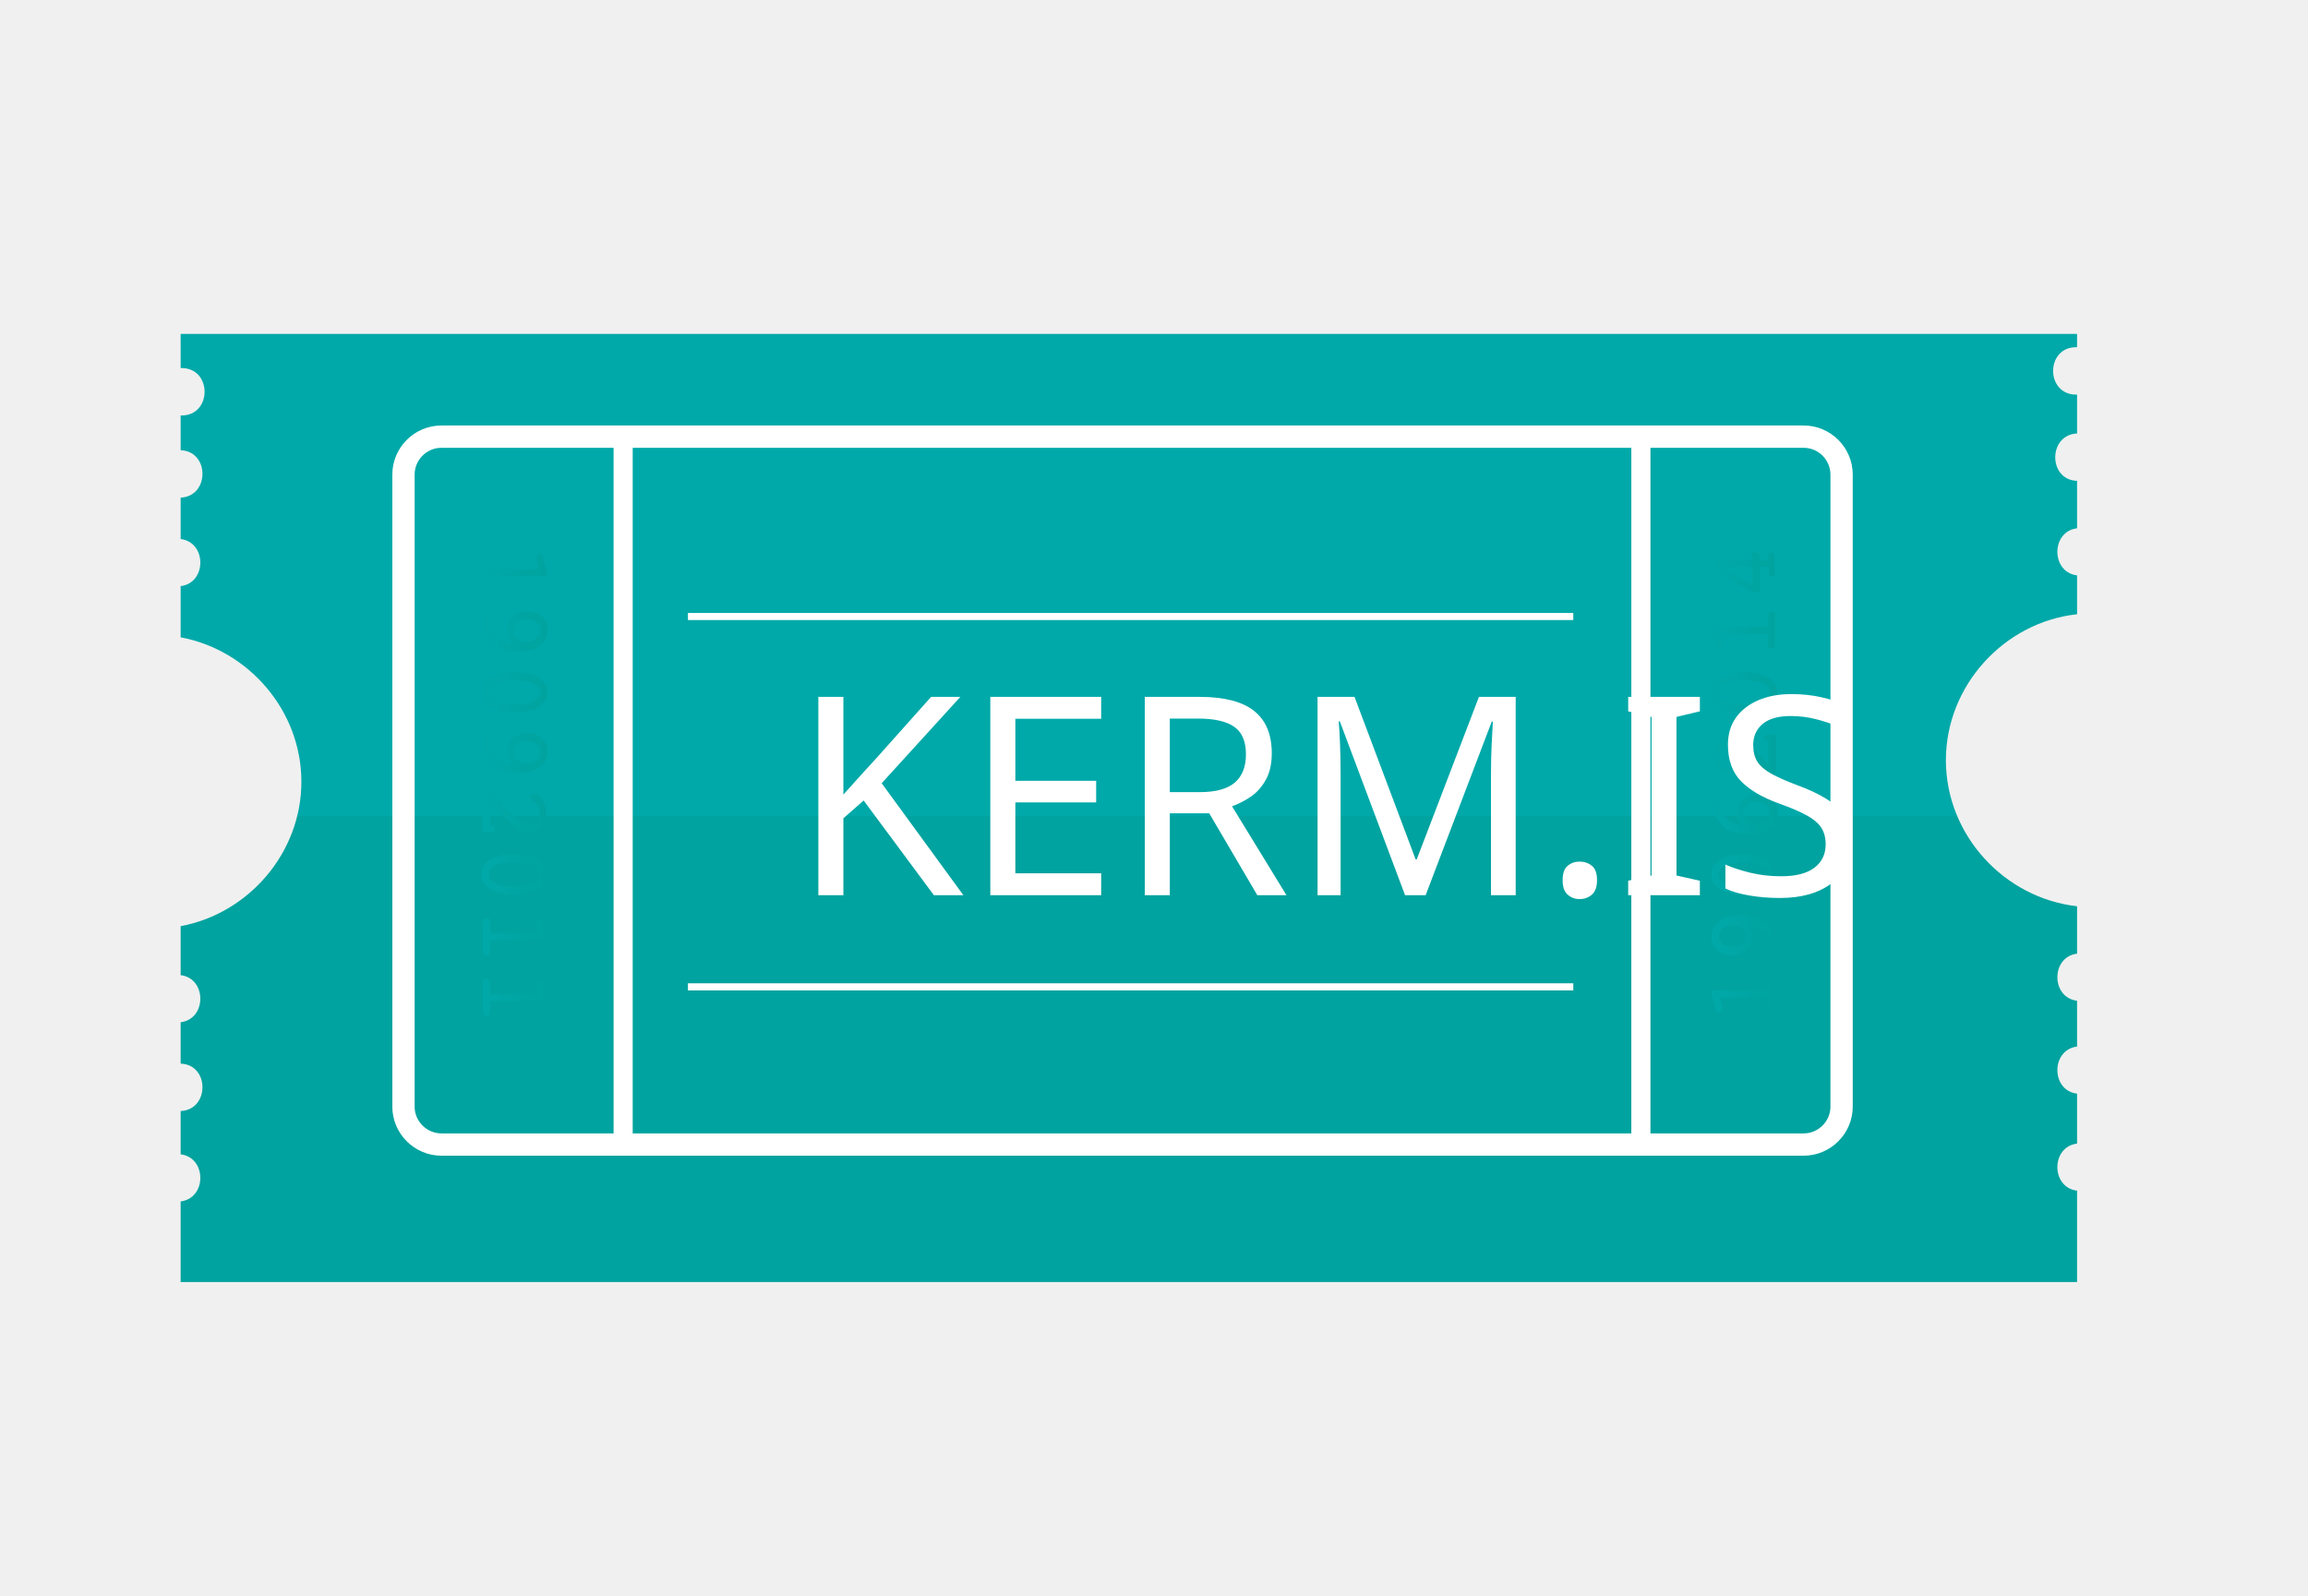
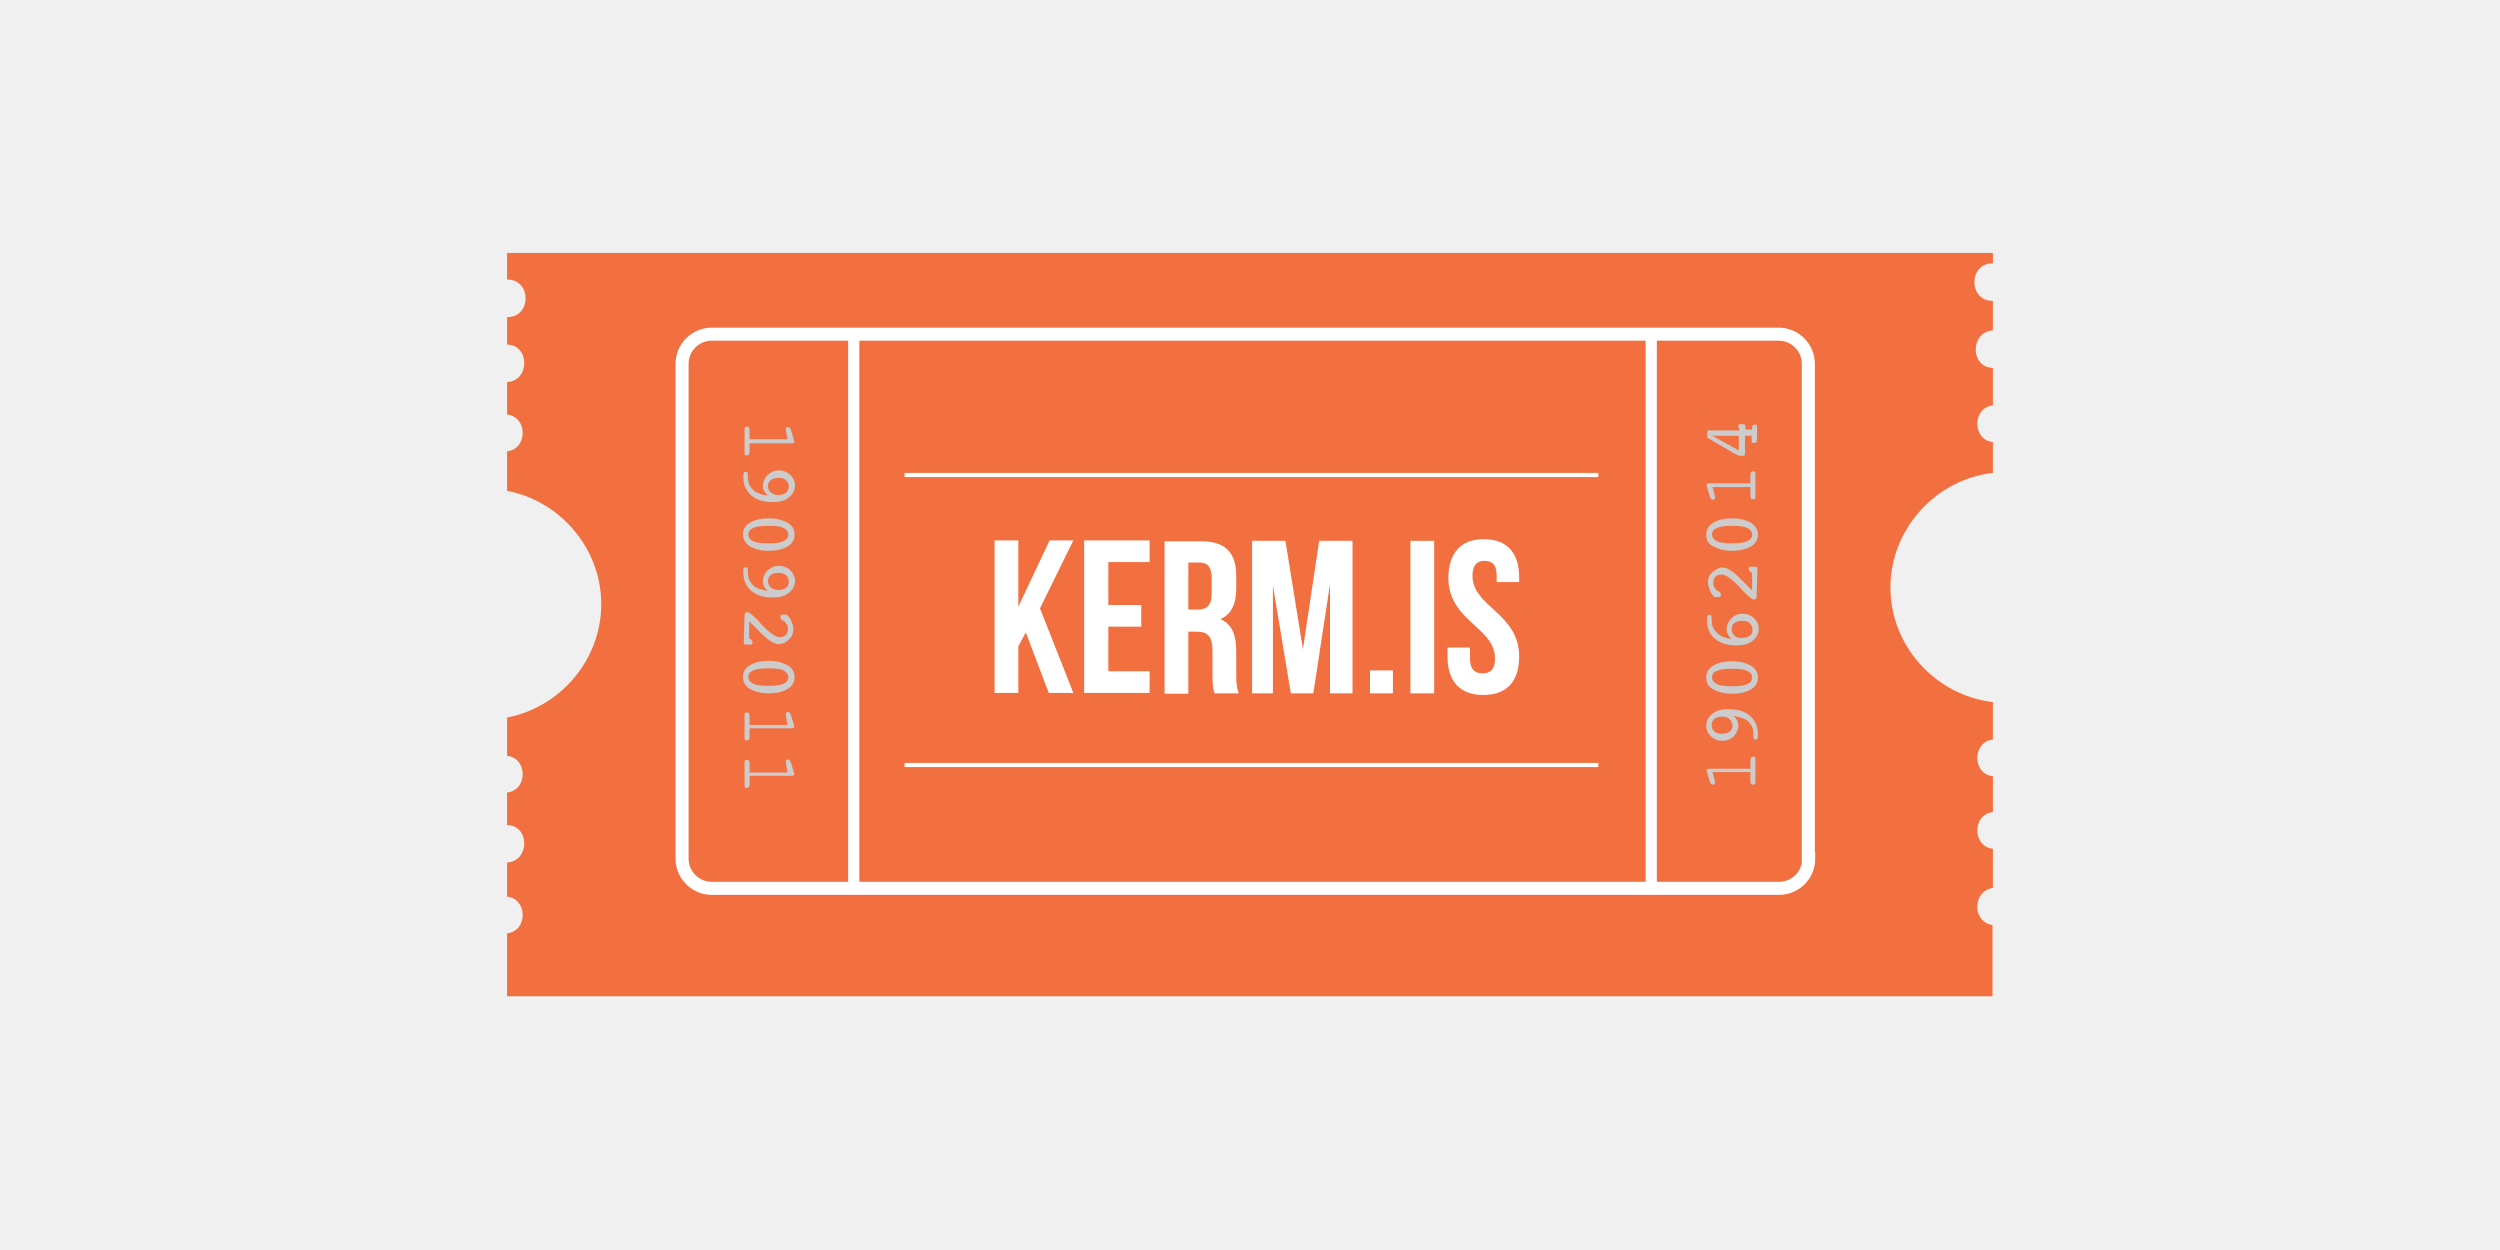
- <svg xmlns="http://www.w3.org/2000/svg" version="1.1" id="Layer_1" x="0px" y="0px" width="324px" height="224px" viewBox="137.14 309.445 324 224" enable-background="new 137.14 309.445 324 224" xml:space="preserve">
+ <svg xmlns="http://www.w3.org/2000/svg" version="1.1" id="Layer_1" x="0px" y="0px" viewBox="0 0 600 300" enable-background="new 0 0 600 300" xml:space="preserve">
  <g id="Layer_3">
    <g id="Laag_2">
-       <linearGradient id="SVGID_1_" gradientUnits="userSpaceOnUse" x1="295.47" y1="482.989" x2="295.47" y2="350.972" gradientTransform="matrix(1 0 0 -1 0.14 840.945)">
-         <stop offset="0.5" style="stop-color:#00A9A9" />
-         <stop offset="0.5" style="stop-color:#00A39F" />
-       </linearGradient>
-       <path fill="url(#SVGID_1_)" d="M428.72,470.006v-7.01c-3.683-0.444-3.683-6.167,0-6.611v-6.434c-3.683-0.444-3.683-6.167,0-6.611    v-6.656c-10.249-1.154-18.414-10.028-18.414-20.499s8.164-19.39,18.414-20.499v-5.458c-3.683-0.444-3.683-6.167,0-6.611v-6.656    c-4.082-0.133-4.082-6.478,0-6.655v-5.458c-0.044,0-0.089,0-0.133,0c-4.304,0-4.304-6.655,0-6.655c0.044,0,0.089,0,0.133,0v-1.864    H162.5v4.792c0.044,0,0.089,0,0.133,0c4.304,0,4.304,6.656,0,6.656c-0.044,0-0.089,0-0.133,0v4.881    c4.082,0.133,4.082,6.478,0,6.656v5.812c3.683,0.444,3.683,6.167,0,6.611v7.188c9.54,1.775,16.949,10.294,16.949,20.277    s-7.41,18.502-16.949,20.277v6.877c3.683,0.444,3.683,6.167,0,6.611v5.812c4.082,0.133,4.082,6.478,0,6.656v6.079    c3.683,0.444,3.683,6.167,0,6.611v11.314h266.22v-12.823C425.037,476.174,425.037,470.45,428.72,470.006z" />
+       <path fill="#F26F40" d="M478.3,213.1v-9.4c-5-0.5-5-8.3,0-8.8v-8.6c-5-0.5-5-8.3,0-8.8v-9c-13.7-1.6-24.6-13.4-24.6-27.5    s11-26,24.6-27.5v-7.4c-5-0.5-5-8.3,0-8.8v-9c-5.5-0.1-5.5-8.7,0-9v-7.1h-0.1c-5.8,0-5.8-9,0-9h0.1v-2.5H121.7v6.4h0.1    c5.8,0,5.8,9,0,9h-0.1v6.6c5.5,0.1,5.5,8.7,0,9v7.8c5,0.5,5,8.3,0,8.8v9.5c12.7,2.4,22.6,13.8,22.6,27.2s-9.9,24.8-22.6,27.2v9.2    c5,0.5,5,8.3,0,8.8v7.8c5.5,0.1,5.5,8.7,0,9v8.2c5,0.5,5,8.3,0,8.8v15.1h356.5v-17.1C473.3,221.4,473.3,213.8,478.3,213.1z" />
      <g>
-         <linearGradient id="SVGID_2_" gradientUnits="userSpaceOnUse" x1="204.822" y1="451.094" x2="213.829" y2="451.094" gradientTransform="matrix(1 0 0 -1 0.14 840.945)">
-           <stop offset="0" style="stop-color:#00A9A9" />
-           <stop offset="1" style="stop-color:#00A39F" />
-         </linearGradient>
-         <path fill="url(#SVGID_2_)" d="M212.416,387.966c0-0.044,0-0.089,0-0.133s0-0.044,0-0.089c0-0.133,0.044-0.266,0.133-0.355     c0.089-0.089,0.177-0.133,0.311-0.133c0.089,0,0.222,0.044,0.311,0.133s0.133,0.177,0.177,0.355l0.577,2.041     c0,0.044,0.044,0.089,0.044,0.133s0,0.089,0,0.133c0,0.089-0.044,0.177-0.133,0.222c-0.089,0.044-0.177,0.089-0.311,0.089h-7.587     v1.109c0,0.399-0.044,0.666-0.089,0.799c-0.044,0.133-0.177,0.177-0.399,0.177c-0.177,0-0.311-0.044-0.355-0.133     s-0.133-0.222-0.133-0.399v-4.126c0-0.177,0.044-0.311,0.133-0.399c0.089-0.089,0.222-0.133,0.355-0.133     c0.177,0,0.311,0.044,0.399,0.177c0.089,0.133,0.089,0.355,0.089,0.799v1.154h6.789L212.416,387.966z" />
-         <linearGradient id="SVGID_3_" gradientUnits="userSpaceOnUse" x1="204.644" y1="442.818" x2="213.873" y2="442.818" gradientTransform="matrix(1 0 0 -1 0.14 840.945)">
-           <stop offset="0" style="stop-color:#00A9A9" />
-           <stop offset="1" style="stop-color:#00A39F" />
-         </linearGradient>
-         <path fill="url(#SVGID_3_)" d="M209.177,399.724c-0.311-0.266-0.577-0.532-0.71-0.843c-0.177-0.311-0.222-0.621-0.222-0.976     c0-0.71,0.266-1.331,0.843-1.864c0.577-0.532,1.242-0.754,2.041-0.754c0.843,0,1.553,0.266,2.085,0.754s0.799,1.109,0.799,1.908     c0,0.887-0.355,1.642-1.109,2.174s-1.686,0.843-2.884,0.843c-1.597,0-2.84-0.399-3.816-1.198c-0.932-0.799-1.42-1.908-1.42-3.239     c0-0.444,0.044-0.71,0.089-0.843c0.044-0.133,0.177-0.222,0.355-0.222c0.311,0,0.444,0.266,0.444,0.843     c0,0.355,0.044,0.666,0.089,0.887c0.133,0.71,0.488,1.331,1.109,1.775C207.447,399.325,208.201,399.591,209.177,399.724z      M211.041,399.547c0.577,0,1.021-0.133,1.375-0.444c0.355-0.311,0.532-0.71,0.532-1.154s-0.177-0.799-0.488-1.109     c-0.355-0.266-0.799-0.399-1.331-0.399c-0.577,0-1.021,0.133-1.375,0.444c-0.355,0.311-0.532,0.666-0.532,1.109     c0,0.444,0.177,0.799,0.488,1.109C210.065,399.414,210.508,399.547,211.041,399.547z" />
-         <linearGradient id="SVGID_4_" gradientUnits="userSpaceOnUse" x1="204.6" y1="434.299" x2="213.828" y2="434.299" gradientTransform="matrix(1 0 0 -1 0.14 840.945)">
-           <stop offset="0" style="stop-color:#00A9A9" />
-           <stop offset="1" style="stop-color:#00A39F" />
-         </linearGradient>
-         <path fill="url(#SVGID_4_)" d="M204.74,406.646c0-0.887,0.399-1.553,1.242-2.085s1.952-0.754,3.372-0.754     s2.529,0.266,3.372,0.754c0.843,0.488,1.242,1.198,1.242,2.085s-0.399,1.553-1.242,2.085c-0.843,0.532-1.952,0.754-3.372,0.754     s-2.529-0.266-3.372-0.754C205.184,408.199,204.74,407.533,204.74,406.646z M212.949,406.646c0-0.532-0.311-0.932-0.932-1.242     c-0.621-0.311-1.509-0.444-2.662-0.444c-1.154,0-2.041,0.133-2.662,0.444s-0.932,0.71-0.932,1.242s0.311,0.932,0.932,1.242     c0.621,0.311,1.509,0.444,2.662,0.444c1.154,0,2.041-0.133,2.662-0.444C212.638,407.622,212.949,407.178,212.949,406.646z" />
-         <linearGradient id="SVGID_5_" gradientUnits="userSpaceOnUse" x1="204.644" y1="425.781" x2="213.873" y2="425.781" gradientTransform="matrix(1 0 0 -1 0.14 840.945)">
-           <stop offset="0" style="stop-color:#00A9A9" />
-           <stop offset="1" style="stop-color:#00A39F" />
-         </linearGradient>
-         <path fill="url(#SVGID_5_)" d="M209.177,416.762c-0.311-0.266-0.577-0.532-0.71-0.843c-0.177-0.311-0.222-0.621-0.222-0.976     c0-0.71,0.266-1.331,0.843-1.864c0.577-0.532,1.242-0.754,2.041-0.754c0.843,0,1.553,0.266,2.085,0.754s0.799,1.109,0.799,1.908     c0,0.887-0.355,1.642-1.109,2.174s-1.686,0.843-2.884,0.843c-1.597,0-2.84-0.399-3.816-1.198c-0.932-0.799-1.42-1.908-1.42-3.239     c0-0.444,0.044-0.71,0.089-0.843c0.044-0.133,0.177-0.222,0.355-0.222c0.311,0,0.444,0.266,0.444,0.843     c0,0.355,0.044,0.666,0.089,0.887c0.133,0.71,0.488,1.331,1.109,1.775C207.447,416.363,208.201,416.629,209.177,416.762z      M211.041,416.629c0.577,0,1.021-0.133,1.375-0.444c0.355-0.311,0.532-0.71,0.532-1.154s-0.177-0.799-0.488-1.109     c-0.355-0.266-0.799-0.399-1.331-0.399c-0.577,0-1.021,0.133-1.375,0.444s-0.532,0.666-0.532,1.109s0.177,0.799,0.488,1.109     C210.065,416.452,210.508,416.629,211.041,416.629z" />
-         <linearGradient id="SVGID_6_" gradientUnits="userSpaceOnUse" x1="204.734" y1="417.505" x2="213.696" y2="417.505" gradientTransform="matrix(1 0 0 -1 0.14 840.945)">
-           <stop offset="0" style="stop-color:#00A9A9" />
-           <stop offset="1" style="stop-color:#00A39F" />
-         </linearGradient>
-         <path fill="url(#SVGID_6_)" d="M204.962,421.288c0-0.266,0.044-0.444,0.133-0.532c0.089-0.089,0.266-0.177,0.444-0.177     c0.311,0,0.843,0.444,1.686,1.331l0.177,0.222c0.133,0.133,0.311,0.311,0.532,0.577c1.509,1.597,2.618,2.396,3.283,2.396     c0.488,0,0.887-0.133,1.198-0.444c0.311-0.266,0.444-0.666,0.444-1.109c0-0.311-0.044-0.577-0.177-0.843     s-0.266-0.488-0.488-0.621c-0.044-0.044-0.089-0.089-0.177-0.133c-0.311-0.177-0.444-0.355-0.444-0.577     c0-0.177,0.044-0.266,0.133-0.355c0.089-0.089,0.311-0.089,0.577-0.089c0.177,0,0.266,0,0.355,0.044s0.177,0.089,0.266,0.177     c0.266,0.311,0.532,0.666,0.666,1.109c0.177,0.444,0.266,0.887,0.266,1.331c0,0.754-0.266,1.42-0.754,1.908     c-0.488,0.532-1.109,0.754-1.819,0.754c-0.887,0-2.13-0.799-3.594-2.352c-0.355-0.399-0.666-0.71-0.887-0.932l-0.799-0.843v3.15     c0.177,0,0.355,0.089,0.444,0.177c0.089,0.089,0.177,0.222,0.177,0.355s-0.044,0.266-0.133,0.355     c-0.089,0.089-0.222,0.133-0.399,0.133c0,0-0.044,0-0.089,0c-0.044,0-0.044,0-0.089,0l-0.532-0.044     c-0.133,0-0.266-0.044-0.355-0.133s-0.133-0.177-0.133-0.266v-4.57h0.088V421.288z" />
-         <linearGradient id="SVGID_7_" gradientUnits="userSpaceOnUse" x1="204.6" y1="408.742" x2="213.828" y2="408.742" gradientTransform="matrix(1 0 0 -1 0.14 840.945)">
-           <stop offset="0" style="stop-color:#00A9A9" />
-           <stop offset="1" style="stop-color:#00A39F" />
-         </linearGradient>
-         <path fill="url(#SVGID_7_)" d="M204.74,432.203c0-0.887,0.399-1.553,1.242-2.085s1.952-0.754,3.372-0.754     s2.529,0.266,3.372,0.754c0.843,0.488,1.242,1.198,1.242,2.085s-0.399,1.553-1.242,2.085c-0.843,0.532-1.952,0.754-3.372,0.754     s-2.529-0.266-3.372-0.754C205.184,433.8,204.74,433.09,204.74,432.203z M212.949,432.203c0-0.532-0.311-0.932-0.932-1.242     c-0.621-0.311-1.509-0.444-2.662-0.444c-1.154,0-2.041,0.133-2.662,0.444s-0.932,0.71-0.932,1.242s0.311,0.932,0.932,1.242     c0.621,0.311,1.509,0.444,2.662,0.444c1.154,0,2.041-0.133,2.662-0.444C212.638,433.179,212.949,432.78,212.949,432.203z" />
-         <linearGradient id="SVGID_8_" gradientUnits="userSpaceOnUse" x1="204.822" y1="400.002" x2="213.829" y2="400.002" gradientTransform="matrix(1 0 0 -1 0.14 840.945)">
-           <stop offset="0" style="stop-color:#00A9A9" />
-           <stop offset="1" style="stop-color:#00A39F" />
-         </linearGradient>
-         <path fill="url(#SVGID_8_)" d="M212.416,439.08c0-0.044,0-0.089,0-0.133s0-0.044,0-0.089c0-0.133,0.044-0.266,0.133-0.355     c0.089-0.089,0.177-0.133,0.311-0.133c0.089,0,0.222,0.044,0.311,0.133s0.133,0.177,0.177,0.355l0.577,2.041     c0,0.044,0.044,0.089,0.044,0.133s0,0.089,0,0.133c0,0.089-0.044,0.177-0.133,0.222c-0.089,0.044-0.177,0.089-0.311,0.089h-7.587     v1.109c0,0.399-0.044,0.666-0.089,0.799c-0.044,0.133-0.177,0.177-0.399,0.177c-0.177,0-0.311-0.044-0.355-0.133     c-0.044-0.089-0.133-0.222-0.133-0.399v-4.171c0-0.177,0.044-0.311,0.133-0.399c0.089-0.089,0.222-0.133,0.355-0.133     c0.177,0,0.311,0.044,0.399,0.177c0.089,0.133,0.089,0.355,0.089,0.799v1.154h6.789L212.416,439.08z" />
-         <linearGradient id="SVGID_9_" gradientUnits="userSpaceOnUse" x1="204.822" y1="391.461" x2="213.829" y2="391.461" gradientTransform="matrix(1 0 0 -1 0.14 840.945)">
-           <stop offset="0" style="stop-color:#00A9A9" />
-           <stop offset="1" style="stop-color:#00A39F" />
-         </linearGradient>
-         <path fill="url(#SVGID_9_)" d="M212.416,447.599c0-0.044,0-0.089,0-0.133s0-0.044,0-0.089c0-0.133,0.044-0.266,0.133-0.355     c0.089-0.089,0.177-0.133,0.311-0.133c0.089,0,0.222,0.044,0.311,0.133s0.133,0.177,0.177,0.355l0.577,2.041     c0,0.044,0.044,0.089,0.044,0.133s0,0.089,0,0.133c0,0.089-0.044,0.177-0.133,0.222c-0.089,0.044-0.177,0.089-0.311,0.089h-7.587     v1.109c0,0.399-0.044,0.666-0.089,0.799c-0.044,0.133-0.177,0.177-0.399,0.177c-0.177,0-0.311-0.044-0.355-0.133     s-0.133-0.222-0.133-0.399v-4.126c0-0.177,0.044-0.311,0.133-0.399c0.089-0.089,0.222-0.133,0.355-0.133     c0.177,0,0.311,0.044,0.399,0.177c0.089,0.133,0.089,0.355,0.089,0.799v1.154h6.789L212.416,447.599z" />
+         <path fill="#CCCCCC" d="M188.6,103.3v-0.1c0,0,0,0,0-0.1s0-0.4,0.1-0.5s0.3-0.1,0.4-0.1c0.1,0,0.3,0,0.4,0.1     c0.1,0.1,0.1,0.3,0.3,0.5l0.8,2.7v0.1v0.1c0,0.1,0,0.3-0.1,0.3s-0.3,0.1-0.4,0.1h-10.2v1.5c0,0.5,0,0.9-0.1,1.1     c0,0.1-0.3,0.3-0.5,0.3c-0.3,0-0.4,0-0.5-0.1s-0.1-0.3-0.1-0.5V103c0-0.3,0-0.4,0.1-0.5s0.3-0.1,0.5-0.1c0.3,0,0.4,0,0.5,0.3     c0.1,0.1,0.1,0.5,0.1,1.1v1.6h9.1L188.6,103.3z" />
+         <path fill="#CCCCCC" d="M184.3,118.9c-0.4-0.4-0.8-0.7-0.9-1.1c-0.3-0.4-0.3-0.8-0.3-1.3c0-0.9,0.4-1.7,1.1-2.5     c0.8-0.7,1.6-1.1,2.7-1.1c1.1,0,2.1,0.4,2.8,1.1c0.7,0.7,1.1,1.5,1.1,2.5c0,1.2-0.5,2.1-1.5,2.9c-0.9,0.8-2.3,1.1-3.9,1.1     c-2.1,0-3.8-0.5-5.1-1.6c-1.2-1.1-1.9-2.5-1.9-4.3c0-0.5,0-0.9,0.1-1.1c0-0.1,0.3-0.3,0.5-0.3c0.4,0,0.5,0.4,0.5,1.1     c0,0.5,0,0.9,0.1,1.2c0.1,0.9,0.7,1.7,1.5,2.4C181.9,118.4,182.9,118.8,184.3,118.9z M186.7,118.8c0.8,0,1.3-0.1,1.9-0.5     c0.5-0.4,0.7-0.9,0.7-1.6c0-0.7-0.3-1.1-0.7-1.5c-0.5-0.4-1.1-0.5-1.7-0.5c-0.8,0-1.3,0.1-1.9,0.5c-0.5,0.4-0.7,0.9-0.7,1.5     c0,0.5,0.3,1.1,0.7,1.5C185.5,118.5,186,118.8,186.7,118.8z" />
+         <path fill="#CCCCCC" d="M178.3,128.3c0-1.2,0.5-2.1,1.6-2.8c1.1-0.7,2.7-1.1,4.6-1.1s3.3,0.4,4.6,1.1c1.1,0.7,1.6,1.6,1.6,2.8     c0,1.2-0.5,2.1-1.6,2.8s-2.7,1.1-4.6,1.1s-3.3-0.4-4.6-1.1C178.9,130.3,178.3,129.4,178.3,128.3z M189.2,128.3     c0-0.7-0.4-1.2-1.2-1.6c-0.8-0.4-2-0.5-3.6-0.5c-1.6,0-2.7,0.1-3.6,0.5c-0.9,0.4-1.2,0.9-1.2,1.6c0,0.7,0.4,1.2,1.2,1.6     s2,0.5,3.6,0.5c1.6,0,2.7-0.1,3.6-0.5C188.8,129.5,189.2,129,189.2,128.3z" />
+         <path fill="#CCCCCC" d="M184.3,141.8c-0.4-0.4-0.8-0.7-0.9-1.1c-0.3-0.4-0.3-0.8-0.3-1.3c0-0.9,0.4-1.7,1.1-2.5     c0.8-0.7,1.6-1.1,2.7-1.1c1.1,0,2.1,0.4,2.8,1.1c0.7,0.7,1.1,1.5,1.1,2.5c0,1.2-0.5,2.1-1.5,2.9c-0.9,0.8-2.3,1.1-3.9,1.1     c-2.1,0-3.8-0.5-5.1-1.6c-1.2-1.1-1.9-2.5-1.9-4.3c0-0.5,0-0.9,0.1-1.1c0-0.1,0.3-0.3,0.5-0.3c0.4,0,0.5,0.4,0.5,1.1     c0,0.5,0,0.9,0.1,1.2c0.1,0.9,0.7,1.7,1.5,2.4C181.9,141.3,182.9,141.6,184.3,141.8z M186.7,141.6c0.8,0,1.3-0.1,1.9-0.5     s0.7-0.9,0.7-1.6c0-0.7-0.3-1.1-0.7-1.5c-0.5-0.4-1.1-0.5-1.7-0.5c-0.8,0-1.3,0.1-1.9,0.5c-0.5,0.4-0.7,0.9-0.7,1.5     c0,0.5,0.3,1.1,0.7,1.5C185.5,141.4,186,141.6,186.7,141.6z" />
+         <path fill="#CCCCCC" d="M178.7,147.9c0-0.4,0-0.5,0.1-0.7s0.4-0.3,0.5-0.3c0.4,0,1.1,0.5,2.3,1.7l0.3,0.3     c0.1,0.1,0.4,0.4,0.7,0.8c2,2.1,3.5,3.2,4.4,3.2c0.7,0,1.2-0.1,1.6-0.5c0.4-0.4,0.5-0.9,0.5-1.5c0-0.4,0-0.8-0.3-1.1     s-0.4-0.7-0.7-0.8c0,0-0.1-0.1-0.3-0.1c-0.4-0.3-0.5-0.5-0.5-0.8s0-0.4,0.1-0.5s0.4-0.1,0.8-0.1c0.3,0,0.4,0,0.5,0     s0.3,0.1,0.4,0.3c0.4,0.4,0.7,0.9,0.9,1.5c0.3,0.5,0.4,1.2,0.4,1.7c0,1.1-0.4,1.9-1.1,2.5c-0.7,0.7-1.5,1.1-2.4,1.1     c-1.2,0-2.8-1.1-4.8-3.2c-0.5-0.5-0.9-0.9-1.2-1.2l-1.1-1.1v4.2c0.3,0,0.5,0.1,0.5,0.3c0.1,0.1,0.3,0.3,0.3,0.5     c0,0.3,0,0.4-0.1,0.5s-0.3,0.1-0.5,0.1c0,0,0,0-0.1,0c0,0,0,0-0.1,0h-0.7c-0.1,0-0.4,0-0.5-0.1s-0.1-0.3-0.1-0.4L178.7,147.9     L178.7,147.9L178.7,147.9L178.7,147.9z" />
+         <path fill="#CCCCCC" d="M178.3,162.5c0-1.2,0.5-2.1,1.6-2.8s2.7-1.1,4.6-1.1s3.3,0.4,4.6,1.1c1.1,0.7,1.6,1.6,1.6,2.8     c0,1.2-0.5,2.1-1.6,2.8c-1.1,0.7-2.7,1.1-4.6,1.1s-3.3-0.4-4.6-1.1C178.9,164.6,178.3,163.7,178.3,162.5z M189.2,162.5     c0-0.7-0.4-1.2-1.2-1.6s-2-0.5-3.6-0.5c-1.6,0-2.7,0.1-3.6,0.5c-0.9,0.4-1.2,0.9-1.2,1.6c0,0.7,0.4,1.2,1.2,1.6     c0.8,0.4,2,0.5,3.6,0.5c1.6,0,2.7-0.1,3.6-0.5C188.8,163.8,189.2,163.3,189.2,162.5z" />
+         <path fill="#CCCCCC" d="M188.6,171.7v-0.1c0,0,0,0,0-0.1s0-0.4,0.1-0.5s0.3-0.1,0.4-0.1c0.1,0,0.3,0,0.4,0.1     c0.1,0.1,0.1,0.3,0.3,0.5l0.8,2.7v0.1v0.1c0,0.1,0,0.3-0.1,0.3s-0.3,0.1-0.4,0.1h-10.2v1.5c0,0.5,0,0.9-0.1,1.1     c0,0.1-0.3,0.3-0.5,0.3c-0.3,0-0.4,0-0.5-0.1c0-0.1-0.1-0.3-0.1-0.5v-5.5c0-0.3,0-0.4,0.1-0.5s0.3-0.1,0.5-0.1     c0.3,0,0.4,0,0.5,0.3c0.1,0.1,0.1,0.5,0.1,1.1v1.6h9.1L188.6,171.7z" />
+         <path fill="#CCCCCC" d="M188.6,183.1v-0.1c0,0,0,0,0-0.1c0-0.1,0-0.4,0.1-0.5c0.1-0.1,0.3-0.1,0.4-0.1c0.1,0,0.3,0,0.4,0.1     c0.1,0.1,0.1,0.3,0.3,0.5l0.8,2.7v0.1v0.1c0,0.1,0,0.3-0.1,0.3s-0.3,0.1-0.4,0.1h-10.2v1.5c0,0.5,0,0.9-0.1,1.1     c0,0.1-0.3,0.3-0.5,0.3c-0.3,0-0.4,0-0.5-0.1c-0.1-0.1-0.1-0.3-0.1-0.5v-5.5c0-0.3,0-0.4,0.1-0.5c0.1-0.1,0.3-0.1,0.5-0.1     c0.3,0,0.4,0,0.5,0.3c0.1,0.1,0.1,0.5,0.1,1.1v1.6h9.1L188.6,183.1z" />
      </g>
      <g>
-         <linearGradient id="SVGID_10_" gradientUnits="userSpaceOnUse" x1="377.244" y1="391.904" x2="386.163" y2="391.904" gradientTransform="matrix(1 0 0 -1 0.14 840.945)">
-           <stop offset="0" style="stop-color:#00A9A9" />
-           <stop offset="1" style="stop-color:#00A39F" />
-         </linearGradient>
-         <path fill="url(#SVGID_10_)" d="M378.937,450.927c0,0.044,0,0.089,0,0.133s0,0.044,0,0.089c0,0.133-0.044,0.266-0.133,0.355     s-0.177,0.133-0.311,0.133c-0.089,0-0.222-0.044-0.311-0.133s-0.133-0.177-0.177-0.355l-0.577-2.041     c0-0.044-0.044-0.089-0.044-0.133s0-0.089,0-0.133c0-0.089,0.044-0.177,0.133-0.222s0.177-0.089,0.311-0.089h7.499v-1.109     c0-0.399,0.044-0.666,0.089-0.799c0.089-0.089,0.177-0.177,0.399-0.177c0.177,0,0.311,0.044,0.355,0.133s0.133,0.222,0.133,0.399     v4.126c0,0.177-0.044,0.311-0.133,0.399s-0.222,0.133-0.355,0.133c-0.177,0-0.311-0.044-0.399-0.177     c-0.089-0.089-0.089-0.355-0.089-0.799v-1.154h-6.789L378.937,450.927z" />
-         <linearGradient id="SVGID_11_" gradientUnits="userSpaceOnUse" x1="377.244" y1="400.178" x2="386.473" y2="400.178" gradientTransform="matrix(1 0 0 -1 0.14 840.945)">
-           <stop offset="0" style="stop-color:#00A9A9" />
-           <stop offset="1" style="stop-color:#00A39F" />
-         </linearGradient>
-         <path fill="url(#SVGID_11_)" d="M382.22,439.169c0.311,0.266,0.577,0.532,0.71,0.843c0.177,0.311,0.222,0.621,0.222,0.976     c0,0.71-0.266,1.331-0.843,1.864c-0.532,0.532-1.242,0.754-2.041,0.754c-0.843,0-1.553-0.266-2.085-0.754     s-0.799-1.109-0.799-1.908c0-0.887,0.355-1.642,1.109-2.174c0.71-0.577,1.686-0.843,2.884-0.843c1.597,0,2.84,0.399,3.816,1.198     c0.932,0.799,1.42,1.908,1.42,3.239c0,0.444-0.044,0.71-0.089,0.843c-0.044,0.133-0.177,0.222-0.355,0.222     c-0.311,0-0.444-0.266-0.444-0.843c0-0.355-0.044-0.666-0.089-0.887c-0.133-0.71-0.488-1.331-1.109-1.775     C383.951,439.568,383.152,439.302,382.22,439.169z M380.357,439.302c-0.577,0-1.021,0.133-1.375,0.444     c-0.355,0.311-0.532,0.71-0.532,1.154s0.177,0.799,0.488,1.109c0.355,0.266,0.799,0.399,1.331,0.399     c0.577,0,1.02-0.133,1.375-0.444s0.532-0.666,0.532-1.109s-0.177-0.799-0.488-1.109     C381.288,439.48,380.845,439.302,380.357,439.302z" />
-         <linearGradient id="SVGID_12_" gradientUnits="userSpaceOnUse" x1="377.245" y1="408.698" x2="386.473" y2="408.698" gradientTransform="matrix(1 0 0 -1 0.14 840.945)">
-           <stop offset="0" style="stop-color:#00A9A9" />
-           <stop offset="1" style="stop-color:#00A39F" />
-         </linearGradient>
-         <path fill="url(#SVGID_12_)" d="M386.613,432.247c0,0.887-0.399,1.553-1.242,2.085c-0.843,0.532-1.952,0.754-3.372,0.754     s-2.529-0.266-3.372-0.754s-1.242-1.198-1.242-2.085s0.399-1.553,1.242-2.085s1.952-0.754,3.372-0.754s2.529,0.266,3.372,0.754     C386.214,430.65,386.613,431.36,386.613,432.247z M378.404,432.247c0,0.532,0.311,0.932,0.932,1.242     c0.621,0.311,1.509,0.444,2.662,0.444s2.041-0.133,2.662-0.444s0.932-0.71,0.932-1.242s-0.311-0.932-0.932-1.242     c-0.621-0.311-1.509-0.444-2.662-0.444s-2.041,0.133-2.662,0.444C378.715,431.271,378.404,431.715,378.404,432.247z" />
-         <linearGradient id="SVGID_13_" gradientUnits="userSpaceOnUse" x1="377.421" y1="417.217" x2="386.561" y2="417.217" gradientTransform="matrix(1 0 0 -1 0.14 840.945)">
-           <stop offset="0" style="stop-color:#00A9A9" />
-           <stop offset="1" style="stop-color:#00A39F" />
-         </linearGradient>
-         <path fill="url(#SVGID_13_)" d="M381.865,425.37c-0.311-0.266-0.577-0.532-0.71-0.843c-0.177-0.311-0.222-0.621-0.222-1.021     c0-0.71,0.266-1.331,0.843-1.864c0.532-0.532,1.242-0.754,2.041-0.754c0.843,0,1.553,0.266,2.085,0.754s0.799,1.109,0.799,1.908     c0,0.932-0.355,1.642-1.065,2.174s-1.686,0.843-2.884,0.843c-1.553,0-2.84-0.399-3.771-1.198c-0.976-0.799-1.42-1.864-1.42-3.195     c0-0.444,0.044-0.754,0.089-0.887c0.044-0.133,0.177-0.222,0.355-0.222c0.311,0,0.444,0.266,0.444,0.799     c0,0.355,0.044,0.666,0.089,0.887c0.133,0.71,0.488,1.331,1.109,1.775S380.889,425.237,381.865,425.37z M383.684,425.193     c0.577,0,1.021-0.133,1.375-0.444c0.355-0.311,0.532-0.666,0.532-1.154c0-0.444-0.177-0.799-0.488-1.109     c-0.355-0.266-0.799-0.444-1.331-0.444c-0.577,0-1.021,0.133-1.375,0.444c-0.355,0.311-0.532,0.666-0.532,1.154     c0,0.444,0.177,0.799,0.488,1.109C382.753,425.059,383.152,425.193,383.684,425.193z" />
-         <linearGradient id="SVGID_14_" gradientUnits="userSpaceOnUse" x1="377.377" y1="425.514" x2="386.339" y2="425.514" gradientTransform="matrix(1 0 0 -1 0.14 840.945)">
-           <stop offset="0" style="stop-color:#00A9A9" />
-           <stop offset="1" style="stop-color:#00A39F" />
-         </linearGradient>
-         <path fill="url(#SVGID_14_)" d="M386.391,417.605c0,0.266-0.044,0.444-0.133,0.532c-0.089,0.133-0.266,0.177-0.444,0.177     c-0.311,0-0.843-0.444-1.686-1.331l-0.177-0.222c-0.133-0.133-0.311-0.311-0.532-0.577c-1.509-1.597-2.618-2.396-3.283-2.396     c-0.488,0-0.887,0.133-1.198,0.444c-0.311,0.266-0.444,0.666-0.444,1.109c0,0.311,0.044,0.577,0.177,0.843     s0.266,0.488,0.488,0.621c0.044,0.044,0.089,0.089,0.177,0.133c0.311,0.177,0.444,0.355,0.444,0.577     c0,0.177-0.044,0.266-0.133,0.355c-0.089,0.089-0.311,0.089-0.577,0.089c-0.177,0-0.266,0-0.355-0.044     c-0.089-0.044-0.177-0.089-0.266-0.177c-0.266-0.311-0.532-0.666-0.666-1.109c-0.177-0.444-0.266-0.887-0.266-1.331     c0-0.754,0.266-1.42,0.754-1.908c0.488-0.532,1.109-0.754,1.819-0.754c0.887,0,2.13,0.799,3.594,2.352     c0.355,0.399,0.666,0.71,0.887,0.932l0.799,0.843v-3.195c-0.177,0-0.355-0.089-0.444-0.177c-0.089-0.089-0.177-0.222-0.177-0.355     s0.044-0.266,0.133-0.355c0.089-0.089,0.222-0.133,0.399-0.133c0,0,0.044,0,0.089,0s0.044,0,0.089,0l0.532,0.044     c0.133,0,0.266,0.044,0.355,0.133c0.089,0.089,0.133,0.177,0.133,0.266v4.614H386.391z" />
-         <linearGradient id="SVGID_15_" gradientUnits="userSpaceOnUse" x1="377.245" y1="434.299" x2="386.473" y2="434.299" gradientTransform="matrix(1 0 0 -1 0.14 840.945)">
-           <stop offset="0" style="stop-color:#00A9A9" />
-           <stop offset="1" style="stop-color:#00A39F" />
-         </linearGradient>
-         <path fill="url(#SVGID_15_)" d="M386.613,406.646c0,0.887-0.399,1.553-1.242,2.085c-0.843,0.532-1.952,0.754-3.372,0.754     s-2.529-0.266-3.372-0.754s-1.242-1.198-1.242-2.085s0.399-1.553,1.242-2.085s1.952-0.754,3.372-0.754s2.529,0.266,3.372,0.754     C386.214,405.049,386.613,405.803,386.613,406.646z M378.404,406.646c0,0.532,0.311,0.932,0.932,1.242     c0.621,0.311,1.509,0.444,2.662,0.444s2.041-0.133,2.662-0.444s0.932-0.71,0.932-1.242s-0.311-0.932-0.932-1.242     c-0.621-0.311-1.509-0.444-2.662-0.444s-2.041,0.133-2.662,0.444C378.715,405.714,378.404,406.113,378.404,406.646z" />
-         <linearGradient id="SVGID_16_" gradientUnits="userSpaceOnUse" x1="377.244" y1="443.017" x2="386.163" y2="443.017" gradientTransform="matrix(1 0 0 -1 0.14 840.945)">
-           <stop offset="0" style="stop-color:#00A9A9" />
-           <stop offset="1" style="stop-color:#00A39F" />
-         </linearGradient>
-         <path fill="url(#SVGID_16_)" d="M378.937,399.813c0,0.044,0,0.089,0,0.133s0,0.044,0,0.089c0,0.133-0.044,0.266-0.133,0.355     s-0.177,0.133-0.311,0.133c-0.089,0-0.222-0.044-0.311-0.133s-0.133-0.177-0.177-0.355l-0.577-2.041     c0-0.044-0.044-0.089-0.044-0.133s0-0.089,0-0.133c0-0.089,0.044-0.177,0.133-0.222s0.177-0.089,0.311-0.089h7.499v-1.109     c0-0.399,0.044-0.666,0.089-0.799c0.089-0.089,0.177-0.177,0.399-0.177c0.177,0,0.311,0.044,0.355,0.133s0.133,0.222,0.133,0.399     v4.126c0,0.177-0.044,0.311-0.133,0.399s-0.222,0.133-0.355,0.133c-0.177,0-0.311-0.044-0.399-0.177     c-0.089-0.089-0.089-0.355-0.089-0.799v-1.065h-6.789L378.937,399.813z" />
-         <linearGradient id="SVGID_17_" gradientUnits="userSpaceOnUse" x1="377.287" y1="451.159" x2="386.251" y2="451.159" gradientTransform="matrix(1 0 0 -1 0.14 840.945)">
-           <stop offset="0" style="stop-color:#00A9A9" />
-           <stop offset="1" style="stop-color:#00A39F" />
-         </linearGradient>
-         <path fill="url(#SVGID_17_)" d="M386.391,389.785c0,0.222-0.044,0.355-0.089,0.444c-0.089,0.089-0.222,0.133-0.399,0.133     s-0.266-0.044-0.355-0.133c-0.089-0.089-0.133-0.222-0.133-0.399v-0.799h-1.154v3.239c0,0.133-0.044,0.222-0.089,0.266     c-0.089,0.044-0.177,0.089-0.311,0.089h-0.488c-0.177,0-0.399-0.089-0.577-0.222c-0.044-0.044-0.089-0.044-0.089-0.044     l-5.014-2.884c-0.133-0.044-0.177-0.133-0.222-0.177s-0.044-0.089-0.044-0.177c0-0.044,0-0.089,0-0.133v-0.044l0.089-0.71     c0-0.044,0.044-0.133,0.089-0.177s0.133-0.044,0.266-0.044h5.28v-0.355c0-0.089-0.044-0.177-0.133-0.222     s-0.133-0.133-0.133-0.177c0-0.089,0.044-0.177,0.089-0.222s0.133-0.089,0.266-0.089c0.044,0,0.089,0,0.133,0     s0.089,0,0.089,0.044l0.266,0.044c0.177,0.044,0.266,0.089,0.355,0.133c0.044,0.044,0.089,0.177,0.089,0.311v0.577h1.154v-0.222     c0-0.311,0.044-0.488,0.089-0.621c0.089-0.089,0.177-0.177,0.355-0.177c0.177,0,0.311,0.044,0.355,0.133     c0.089,0.089,0.133,0.222,0.133,0.399v2.219h0.133V389.785z M383.196,389.031h-4.703l4.703,2.618V389.031z" />
+         <path fill="#CCCCCC" d="M411.6,187.5v0.1c0,0,0,0,0,0.1c0,0.1,0,0.4-0.1,0.5c-0.1,0.1-0.3,0.1-0.4,0.1s-0.3,0-0.4-0.1     c-0.1-0.1-0.1-0.3-0.3-0.5l-0.8-2.7V185v-0.1c0-0.1,0-0.3,0.1-0.3c0.1,0,0.3-0.1,0.4-0.1h10v-1.5c0-0.5,0-0.9,0.1-1.1     s0.3-0.3,0.5-0.3s0.4,0,0.5,0.1c0.1,0.1,0.1,0.3,0.1,0.5v5.5c0,0.3,0,0.4-0.1,0.5c-0.1,0.1-0.3,0.1-0.5,0.1s-0.4,0-0.5-0.3     c-0.1-0.1-0.1-0.5-0.1-1.1v-1.6H411L411.6,187.5z" />
+         <path fill="#CCCCCC" d="M416,171.8c0.4,0.4,0.8,0.7,0.9,1.1c0.3,0.4,0.3,0.8,0.3,1.3c0,0.9-0.4,1.7-1.1,2.5     c-0.7,0.7-1.6,1.1-2.7,1.1c-1.1,0-2.1-0.4-2.8-1.1c-0.7-0.7-1.1-1.5-1.1-2.5c0-1.2,0.5-2.1,1.5-2.9c0.9-0.8,2.3-1.1,3.9-1.1     c2.1,0,3.8,0.5,5.1,1.6c1.2,1.1,1.9,2.5,1.9,4.3c0,0.5,0,0.9-0.1,1.1c0,0.1-0.3,0.3-0.5,0.3c-0.4,0-0.5-0.4-0.5-1.1     c0-0.5,0-0.9-0.1-1.2c-0.1-0.9-0.7-1.7-1.5-2.4C418.3,172.4,417.2,172,416,171.8z M413.4,172c-0.8,0-1.3,0.1-1.9,0.5     c-0.5,0.4-0.7,0.9-0.7,1.6c0,0.7,0.3,1.1,0.7,1.5c0.5,0.4,1.1,0.5,1.7,0.5c0.8,0,1.3-0.1,1.9-0.5c0.5-0.4,0.7-0.9,0.7-1.5     c0-0.5-0.3-1.1-0.7-1.5C414.8,172.2,414.1,172,413.4,172z" />
+         <path fill="#CCCCCC" d="M421.9,162.6c0,1.2-0.5,2.1-1.6,2.8c-1.1,0.7-2.7,1.1-4.6,1.1s-3.3-0.4-4.6-1.1c-1.2-0.7-1.6-1.6-1.6-2.8     c0-1.2,0.5-2.1,1.6-2.8s2.7-1.1,4.6-1.1s3.3,0.4,4.6,1.1C421.3,160.4,421.9,161.4,421.9,162.6z M410.9,162.6     c0,0.7,0.4,1.2,1.2,1.6c0.8,0.4,2,0.5,3.6,0.5c1.6,0,2.7-0.1,3.6-0.5c0.9-0.4,1.2-0.9,1.2-1.6c0-0.7-0.4-1.2-1.2-1.6     c-0.8-0.4-2-0.5-3.6-0.5c-1.6,0-2.7,0.1-3.6,0.5C411.3,161.2,410.9,161.8,410.9,162.6z" />
+         <path fill="#CCCCCC" d="M415.6,153.3c-0.4-0.4-0.8-0.7-0.9-1.1c-0.3-0.4-0.3-0.8-0.3-1.3c0-0.9,0.4-1.7,1.1-2.5     c0.7-0.7,1.6-1.1,2.7-1.1c1.1,0,2.1,0.4,2.8,1.1s1.1,1.5,1.1,2.5c0,1.2-0.5,2.1-1.5,2.9c-0.9,0.8-2.3,1.1-3.9,1.1     c-2.1,0-3.8-0.5-5.1-1.6c-1.3-1.1-1.9-2.5-1.9-4.3c0-0.5,0-1.1,0.1-1.2c0-0.1,0.3-0.3,0.5-0.3c0.4,0,0.5,0.4,0.5,1.1     c0,0.5,0,0.9,0.1,1.2c0.1,0.9,0.7,1.7,1.5,2.4C413.3,152.9,414.2,153.2,415.6,153.3z M418,153.1c0.8,0,1.3-0.1,1.9-0.5     s0.7-0.9,0.7-1.6c0-0.5-0.3-1.1-0.7-1.5c-0.5-0.4-1.1-0.5-1.7-0.5c-0.8,0-1.3,0.1-1.9,0.5s-0.7,0.9-0.7,1.6     c0,0.5,0.3,1.1,0.7,1.5S417.2,153.1,418,153.1z" />
+         <path fill="#CCCCCC" d="M421.6,142.9c0,0.4,0,0.5-0.1,0.7s-0.4,0.3-0.5,0.3c-0.4,0-1.1-0.5-2.3-1.7l-0.3-0.3     c-0.1-0.1-0.4-0.4-0.7-0.8c-2-2.1-3.5-3.2-4.4-3.2c-0.7,0-1.2,0.1-1.6,0.5c-0.4,0.4-0.5,0.9-0.5,1.5c0,0.4,0,0.8,0.3,1.1     s0.4,0.7,0.7,0.8c0,0,0.1,0.1,0.3,0.1c0.4,0.3,0.5,0.5,0.5,0.8s0,0.4-0.1,0.5s-0.4,0.1-0.8,0.1c-0.3,0-0.4,0-0.5,0     c-0.1,0-0.3-0.1-0.4-0.3c-0.4-0.4-0.7-0.9-0.9-1.5s-0.4-1.2-0.4-1.7c0-1.1,0.4-1.9,1.1-2.5s1.5-1.1,2.4-1.1     c1.2,0,2.8,1.1,4.8,3.2c0.5,0.5,0.9,0.9,1.2,1.2l1.1,1.1v-4.3c-0.3,0-0.5-0.1-0.5-0.3c-0.1-0.1-0.3-0.3-0.3-0.5s0-0.4,0.1-0.5     s0.3-0.1,0.5-0.1c0,0,0,0,0.1,0s0,0,0.1,0h0.7c0.1,0,0.4,0,0.5,0.1c0.1,0.1,0.1,0.3,0.1,0.4L421.6,142.9L421.6,142.9z" />
+         <path fill="#CCCCCC" d="M421.9,128.3c0,1.2-0.5,2.1-1.6,2.8s-2.7,1.1-4.6,1.1s-3.3-0.4-4.6-1.1s-1.6-1.6-1.6-2.8     c0-1.2,0.5-2.1,1.6-2.8c1.1-0.7,2.7-1.1,4.6-1.1s3.3,0.4,4.6,1.1C421.3,126.2,421.9,127.1,421.9,128.3z M410.9,128.3     c0,0.7,0.4,1.2,1.2,1.6c0.8,0.4,2,0.5,3.6,0.5c1.6,0,2.7-0.1,3.6-0.5c0.9-0.4,1.2-0.9,1.2-1.6c0-0.7-0.4-1.2-1.2-1.6     c-0.8-0.4-2-0.5-3.6-0.5c-1.6,0-2.7,0.1-3.6,0.5C411.3,127,410.9,127.5,410.9,128.3z" />
+         <path fill="#CCCCCC" d="M411.6,119.1v0.1c0,0,0,0,0,0.1c0,0.1,0,0.4-0.1,0.5s-0.3,0.1-0.4,0.1s-0.3,0-0.4-0.1     c-0.1-0.1-0.1-0.3-0.3-0.5l-0.8-2.7v-0.1v-0.1c0-0.1,0-0.3,0.1-0.3c0.1,0,0.3-0.1,0.4-0.1h10v-1.5c0-0.5,0-0.9,0.1-1.1     c0.1-0.1,0.3-0.3,0.5-0.3s0.4,0,0.5,0.1s0.1,0.3,0.1,0.5v5.5c0,0.3,0,0.4-0.1,0.5s-0.3,0.1-0.5,0.1s-0.4,0-0.5-0.3     c-0.1-0.1-0.1-0.5-0.1-1.1v-1.5H411L411.6,119.1z" />
+         <path fill="#CCCCCC" d="M421.6,105.7c0,0.3,0,0.5-0.1,0.5c-0.1,0.1-0.3,0.1-0.5,0.1s-0.4,0-0.5-0.1c-0.1-0.1-0.1-0.3-0.1-0.5     v-1.1h-1.6v4.3c0,0.1,0,0.3-0.1,0.4c-0.1,0-0.3,0.1-0.4,0.1h-0.7c-0.3,0-0.5-0.1-0.8-0.3h-0.1l-6.7-3.9c-0.1,0-0.3-0.1-0.3-0.3     s0-0.1,0-0.3v-0.1l0,0l0.1-0.9c0,0,0-0.1,0.1-0.3c0.1-0.1,0.1,0,0.4,0h7.1v-0.5c0-0.1,0-0.3-0.1-0.3s-0.1-0.1-0.1-0.3     s0-0.3,0.1-0.3s0.1-0.1,0.4-0.1h0.1h0.1h0.4c0.3,0,0.4,0.1,0.5,0.1c0,0,0.1,0.3,0.1,0.4v0.8h1.6v-0.1c0-0.4,0-0.7,0.1-0.8     c0.1-0.1,0.3-0.3,0.5-0.3s0.4,0,0.5,0.1c0.1,0.1,0.1,0.3,0.1,0.5v2.9H421.6L421.6,105.7L421.6,105.7z M417.3,104.6H411l6.3,3.5     V104.6z" />
      </g>
    </g>
    <g id="Laag_3">
-       <path fill="none" stroke="#FFFFFF" stroke-width="3.131" stroke-miterlimit="10" d="M395.664,464.815    c0,2.928-2.396,5.324-5.324,5.324H199.105c-2.928,0-5.324-2.396-5.324-5.324v-88.74c0-2.928,2.396-5.324,5.324-5.324H390.34    c2.928,0,5.324,2.396,5.324,5.324V464.815z" />
-       <line fill="none" stroke="#FFFFFF" stroke-width="2.683" stroke-miterlimit="10" x1="224.618" y1="370.972" x2="224.618" y2="470.361" />
-       <line fill="none" stroke="#FFFFFF" stroke-width="2.683" stroke-miterlimit="10" x1="367.489" y1="370.972" x2="367.489" y2="470.361" />
-       <rect x="189.5" y="407.83" fill="none" width="214" height="35.5" />
-       <text transform="matrix(1 0 0 1 248.2388 435.1302)" fill="#FFFFFF" font-family="'BebasNeue'" font-size="39">KERM.IS</text>
-       <line fill="none" stroke="#FFFFFF" stroke-miterlimit="10" x1="233.715" y1="396" x2="358" y2="396" />
-       <line fill="none" stroke="#FFFFFF" stroke-miterlimit="10" x1="233.715" y1="448" x2="358" y2="448" />
+       <path fill="none" stroke="#FFFFFF" stroke-width="3.131" stroke-miterlimit="10" d="M434.1,206.1c0,3.9-3.2,7.1-7.1,7.1H170.8    c-3.9,0-7.1-3.2-7.1-7.1V87.3c0-3.9,3.2-7.1,7.1-7.1h256.1c3.9,0,7.1,3.2,7.1,7.1v118.8H434.1z" />
+       <line fill="none" stroke="#FFFFFF" stroke-width="2.683" stroke-miterlimit="10" x1="204.9" y1="80.5" x2="204.9" y2="213.6" />
+       <line fill="none" stroke="#FFFFFF" stroke-width="2.683" stroke-miterlimit="10" x1="396.3" y1="80.5" x2="396.3" y2="213.6" />
+       <rect x="157.9" y="129.8" fill="none" width="286.6" height="47.5" />
+       <g enable-background="new    ">
+         <path fill="#FFFFFF" d="M246.2,151.8l-1.8,3.3v11.2h-5.7v-36.6h5.7v15.9l7.5-15.9h5.7l-8,16.3l8,20.3h-5.9L246.2,151.8z" />
+         <path fill="#FFFFFF" d="M266,145.2h7.9v5.2H266v10.7h9.9v5.2h-15.7v-36.6h15.7v5.2H266V145.2z" />
+         <path fill="#FFFFFF" d="M291.5,166.4c-0.3-0.9-0.5-1.5-0.5-4.5v-5.7c0-3.4-1.1-4.6-3.8-4.6h-2v14.9h-5.7v-36.6h8.7     c6,0,8.5,2.8,8.5,8.4v2.9c0,3.8-1.2,6.2-3.8,7.4c2.9,1.2,3.8,4,3.8,7.8v5.6c0,1.8,0.1,3.1,0.6,4.4H291.5z M285.2,135.1v11.2h2.2     c2.1,0,3.4-0.9,3.4-3.9v-3.6c0-2.6-0.9-3.8-2.9-3.8H285.2z" />
+         <path fill="#FFFFFF" d="M312.7,155.8l3.9-26h8v36.6h-5.4v-26.2l-4,26.2h-5.4l-4.3-25.9v25.9h-5v-36.6h8L312.7,155.8z" />
+         <path fill="#FFFFFF" d="M334.3,160.9v5.5h-5.5v-5.5H334.3z" />
+         <path fill="#FFFFFF" d="M338.5,129.8h5.7v36.6h-5.7V129.8z" />
+         <path fill="#FFFFFF" d="M356.1,129.4c5.6,0,8.5,3.3,8.5,9.2v1.1h-5.4v-1.5c0-2.6-1-3.6-2.9-3.6c-1.8,0-2.9,1-2.9,3.6     c0,7.5,11.2,8.9,11.2,19.4c0,5.8-2.9,9.2-8.6,9.2c-5.6,0-8.6-3.3-8.6-9.2v-2.2h5.4v2.6c0,2.6,1.1,3.6,3,3.6s3-0.9,3-3.6     c0-7.5-11.2-8.9-11.2-19.4C347.7,132.8,350.5,129.4,356.1,129.4z" />
+       </g>
+       <line fill="none" stroke="#FFFFFF" stroke-miterlimit="10" x1="217.1" y1="114" x2="383.6" y2="114" />
+       <line fill="none" stroke="#FFFFFF" stroke-miterlimit="10" x1="217.1" y1="183.6" x2="383.6" y2="183.6" />
    </g>
  </g>
</svg>
